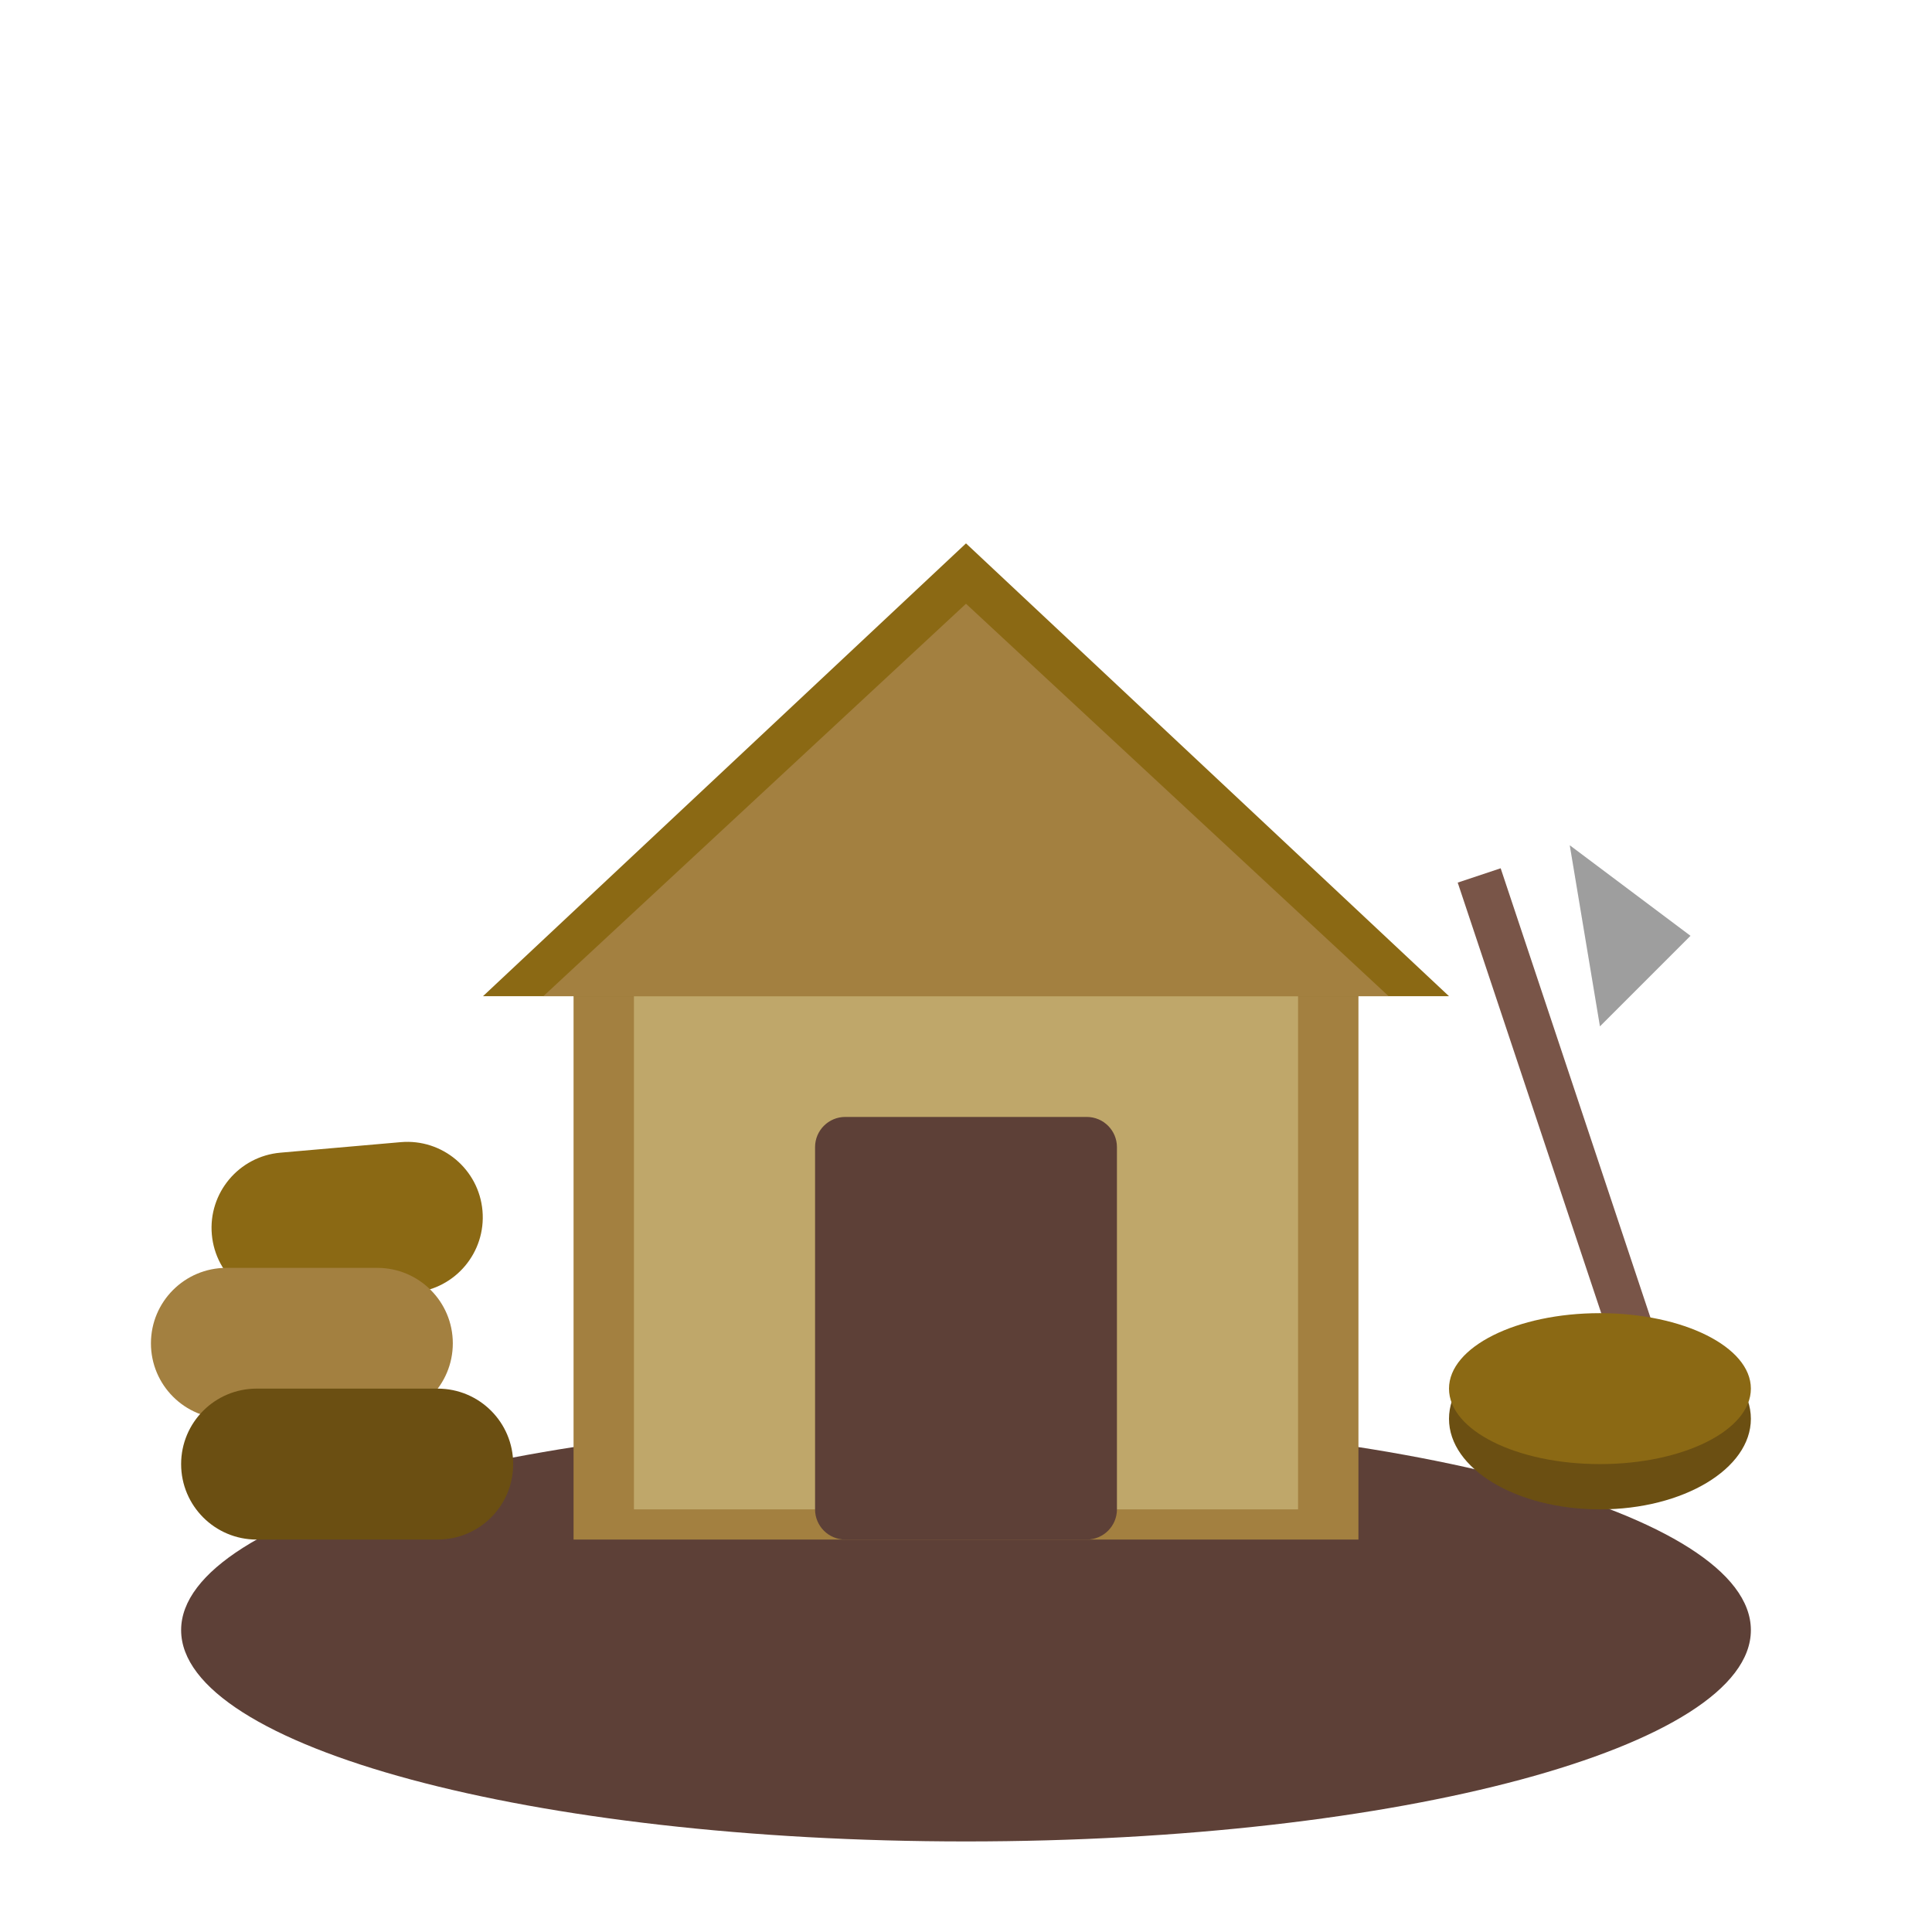
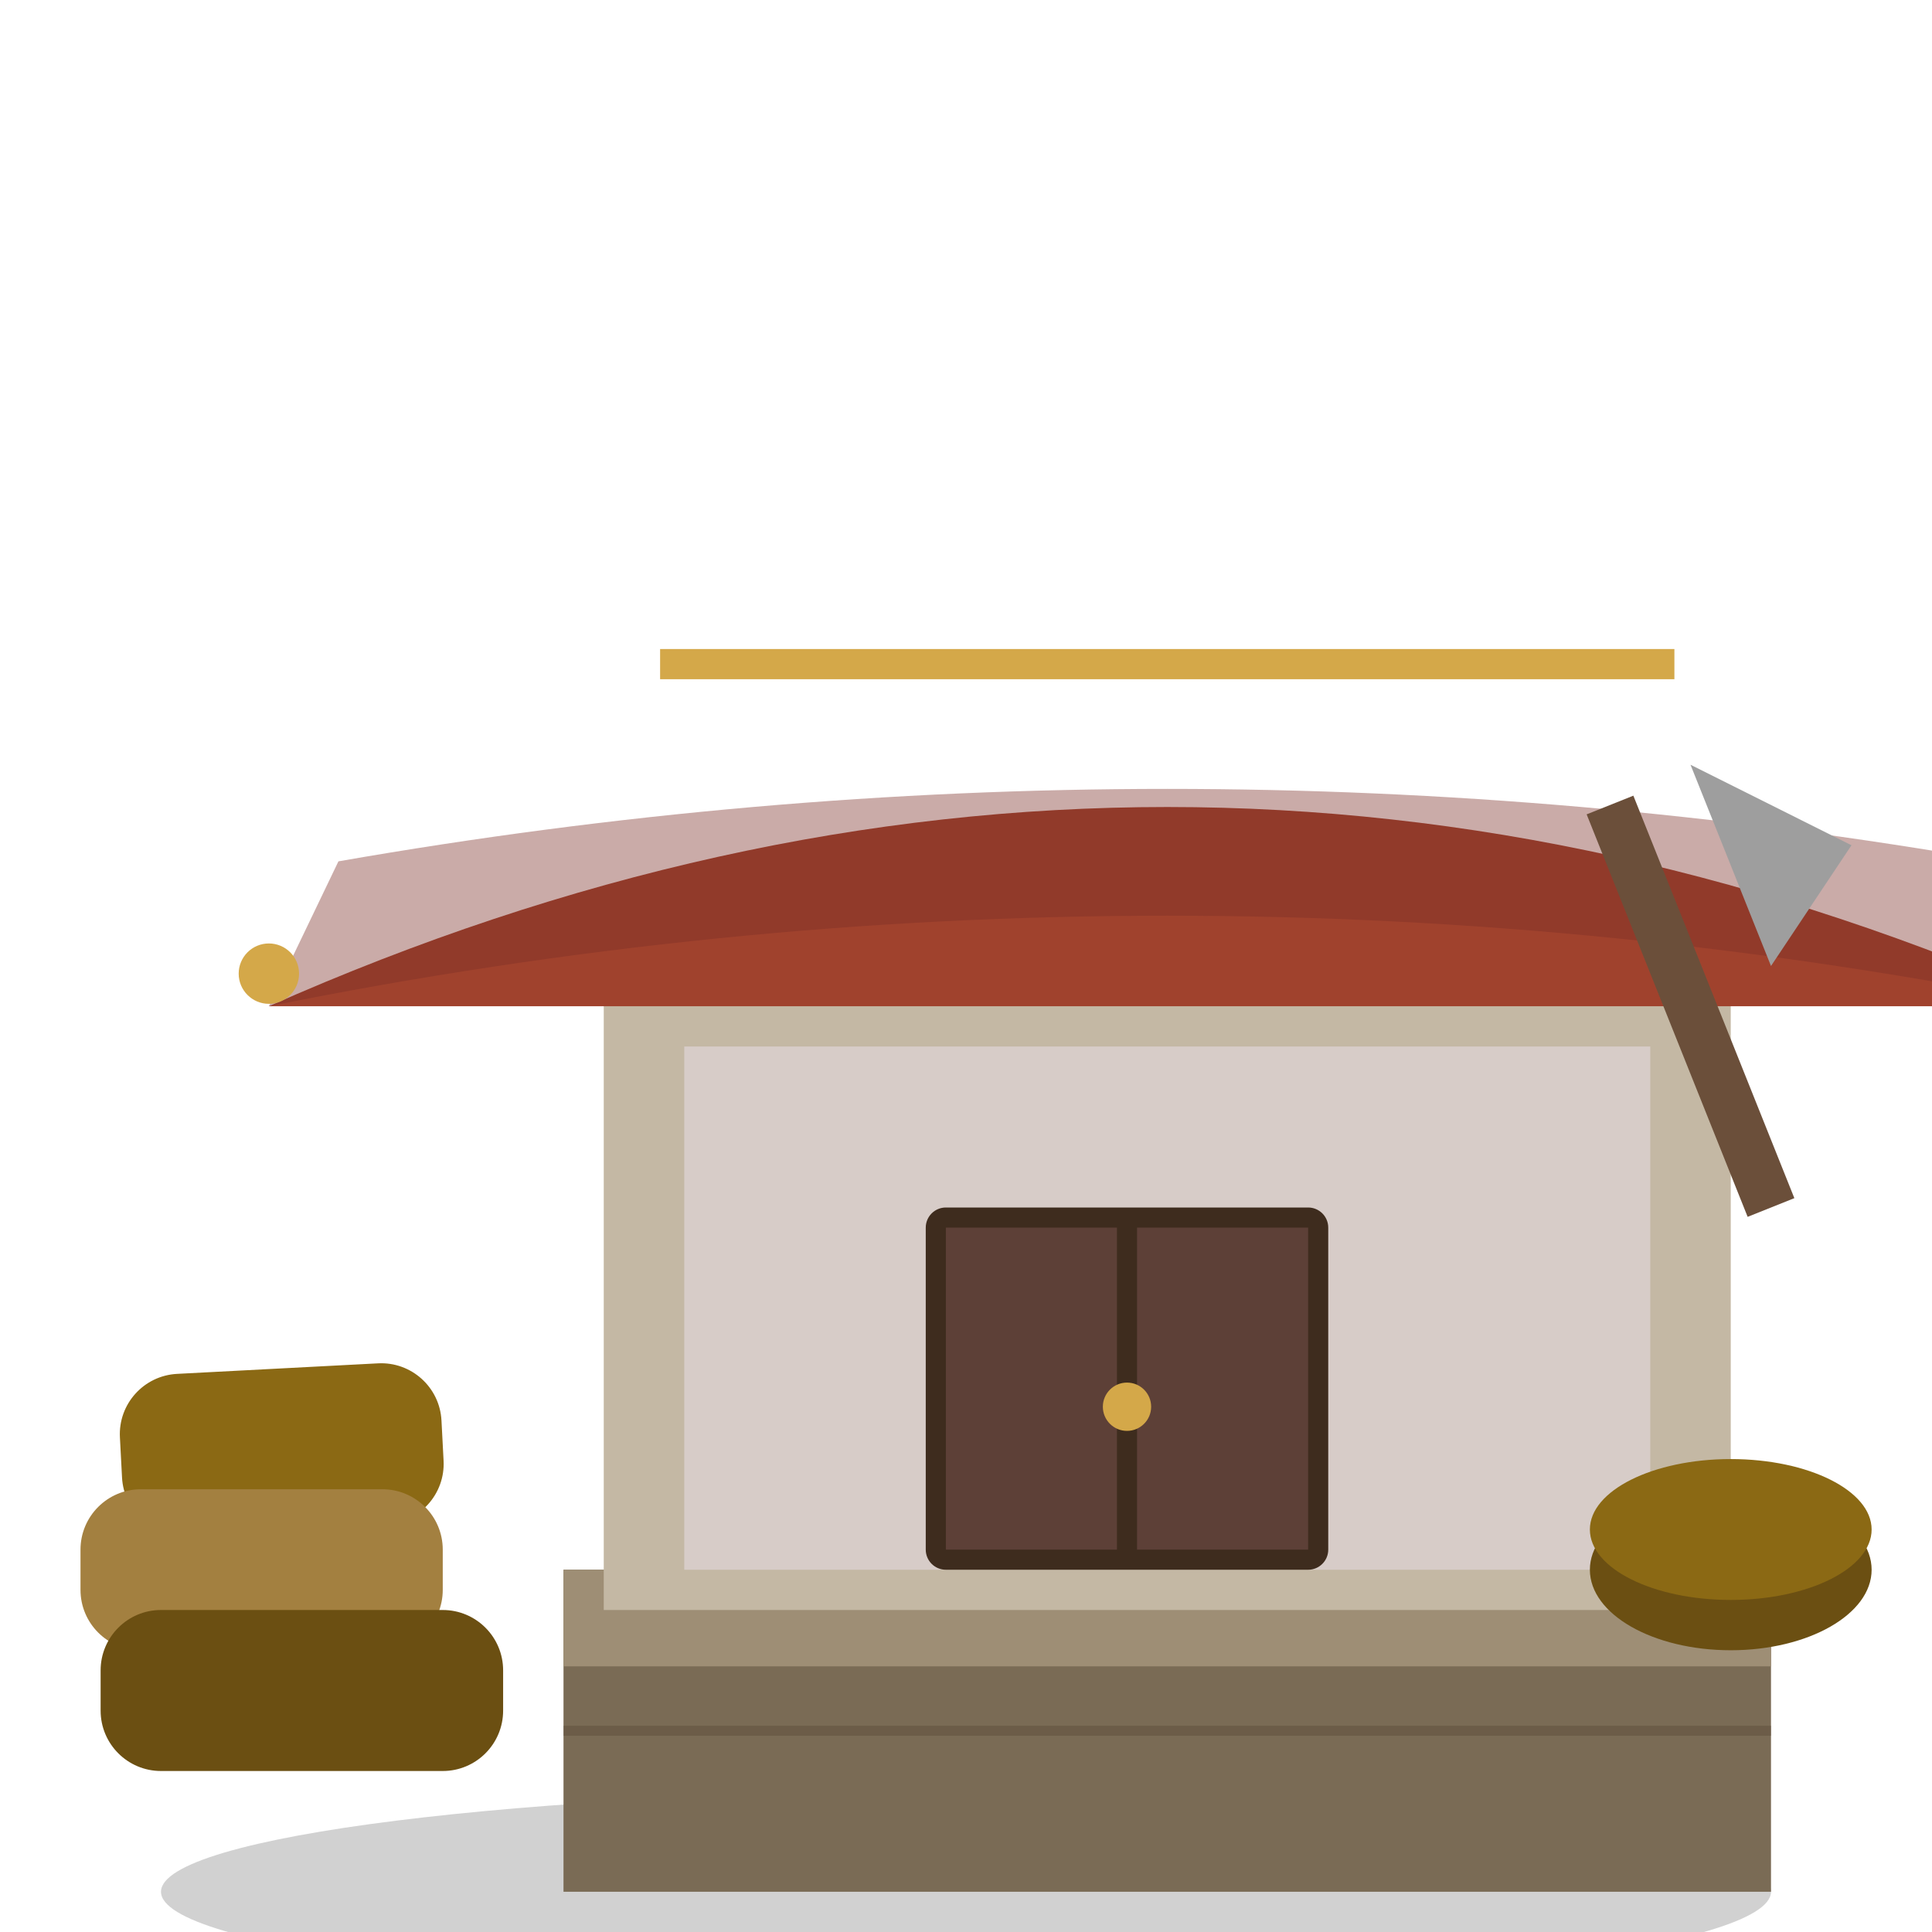
- <svg xmlns="http://www.w3.org/2000/svg" viewBox="0 0 128 128">
-   <ellipse cx="64" cy="108" rx="52" ry="14" fill="#5D4037" />
-   <rect x="14" y="76" width="18" height="10" rx="5" fill="#8B6914" transform="rotate(-5,23,81)" />
-   <rect x="10" y="84" width="20" height="10" rx="5" fill="#A38040" />
-   <rect x="12" y="92" width="22" height="10" rx="5" fill="#6B4F12" />
-   <rect x="38" y="62" width="52" height="40" fill="#A38040" />
-   <rect x="42" y="66" width="44" height="34" fill="#BFA76A" />
-   <polygon points="32,66 64,36 96,66" fill="#8B6914" />
-   <polygon points="36,66 64,40 92,66" fill="#A38040" />
-   <rect x="54" y="74" width="20" height="28" rx="2" fill="#5D4037" />
-   <line x1="98" y1="58" x2="108" y2="88" stroke="#795548" stroke-width="3" />
-   <path d="M104,56 L112,62 L106,68 Z" fill="#9E9E9E" />
-   <ellipse cx="106" cy="94" rx="10" ry="6" fill="#6B4F12" />
-   <ellipse cx="106" cy="92" rx="10" ry="5" fill="#8B6914" />
+ <svg xmlns="http://www.w3.org/2000/svg" viewBox="0 0 96 96">
+   <ellipse cx="48" cy="94" rx="40" ry="5" fill="rgba(0,0,0,0.18)" />
+   <rect x="6" y="68" width="16" height="8" rx="3" fill="#8B6914" transform="rotate(-3,14,72)" />
+   <rect x="4" y="74" width="18" height="8" rx="3" fill="#A38040" />
+   <rect x="5" y="80" width="20" height="8" rx="3" fill="#6B4F12" />
+   <rect x="28" y="78" width="60" height="16" fill="#7A6B55" />
+   <rect x="28" y="78" width="60" height="4.8" fill="#9E8E75" />
+   <line x1="28" y1="86" x2="88" y2="86" stroke="#5D4E3C" stroke-width="0.5" opacity="0.5" />
+   <rect x="30" y="48" width="56" height="32" fill="#C4B8A4" />
+   <rect x="34" y="52" width="48" height="26" fill="#D7CCC8" />
+   <path d="M13.36,50 Q58,30.2 102.64,50" fill="#A0422D" />
+   <path d="M16.816,42.8 Q58,35.6 99.184,42.8 L102.64,50 Q58,41 13.36,50 Z" fill="#7B2D26" opacity="0.4" />
+   <line x1="32.8" y1="33" x2="83.2" y2="33" stroke="#D4A849" stroke-width="1.5" />
+   <circle cx="13.36" cy="48.38" r="1.5" fill="#D4A849" />
+   <circle cx="102.64" cy="48.38" r="1.5" fill="#D4A849" />
+   <rect x="46" y="60" width="20" height="18" rx="1" fill="#3E2C1E" />
+   <rect x="47" y="61" width="8.5" height="16" fill="#5D4037" />
+   <rect x="56.5" y="61" width="8.5" height="16" fill="#5D4037" />
+   <circle cx="56" cy="69.9" r="1.2" fill="#D4A849" />
+   <line x1="80" y1="40" x2="88" y2="60" stroke="#6B4F3A" stroke-width="2.5" />
+   <path d="M84,38 L92,42 L88,48 Z" fill="#9E9E9E" />
+   <ellipse cx="86" cy="78" rx="7" ry="4" fill="#6B4F12" />
+   <ellipse cx="86" cy="76" rx="7" ry="3.5" fill="#8B6914" />
</svg>
